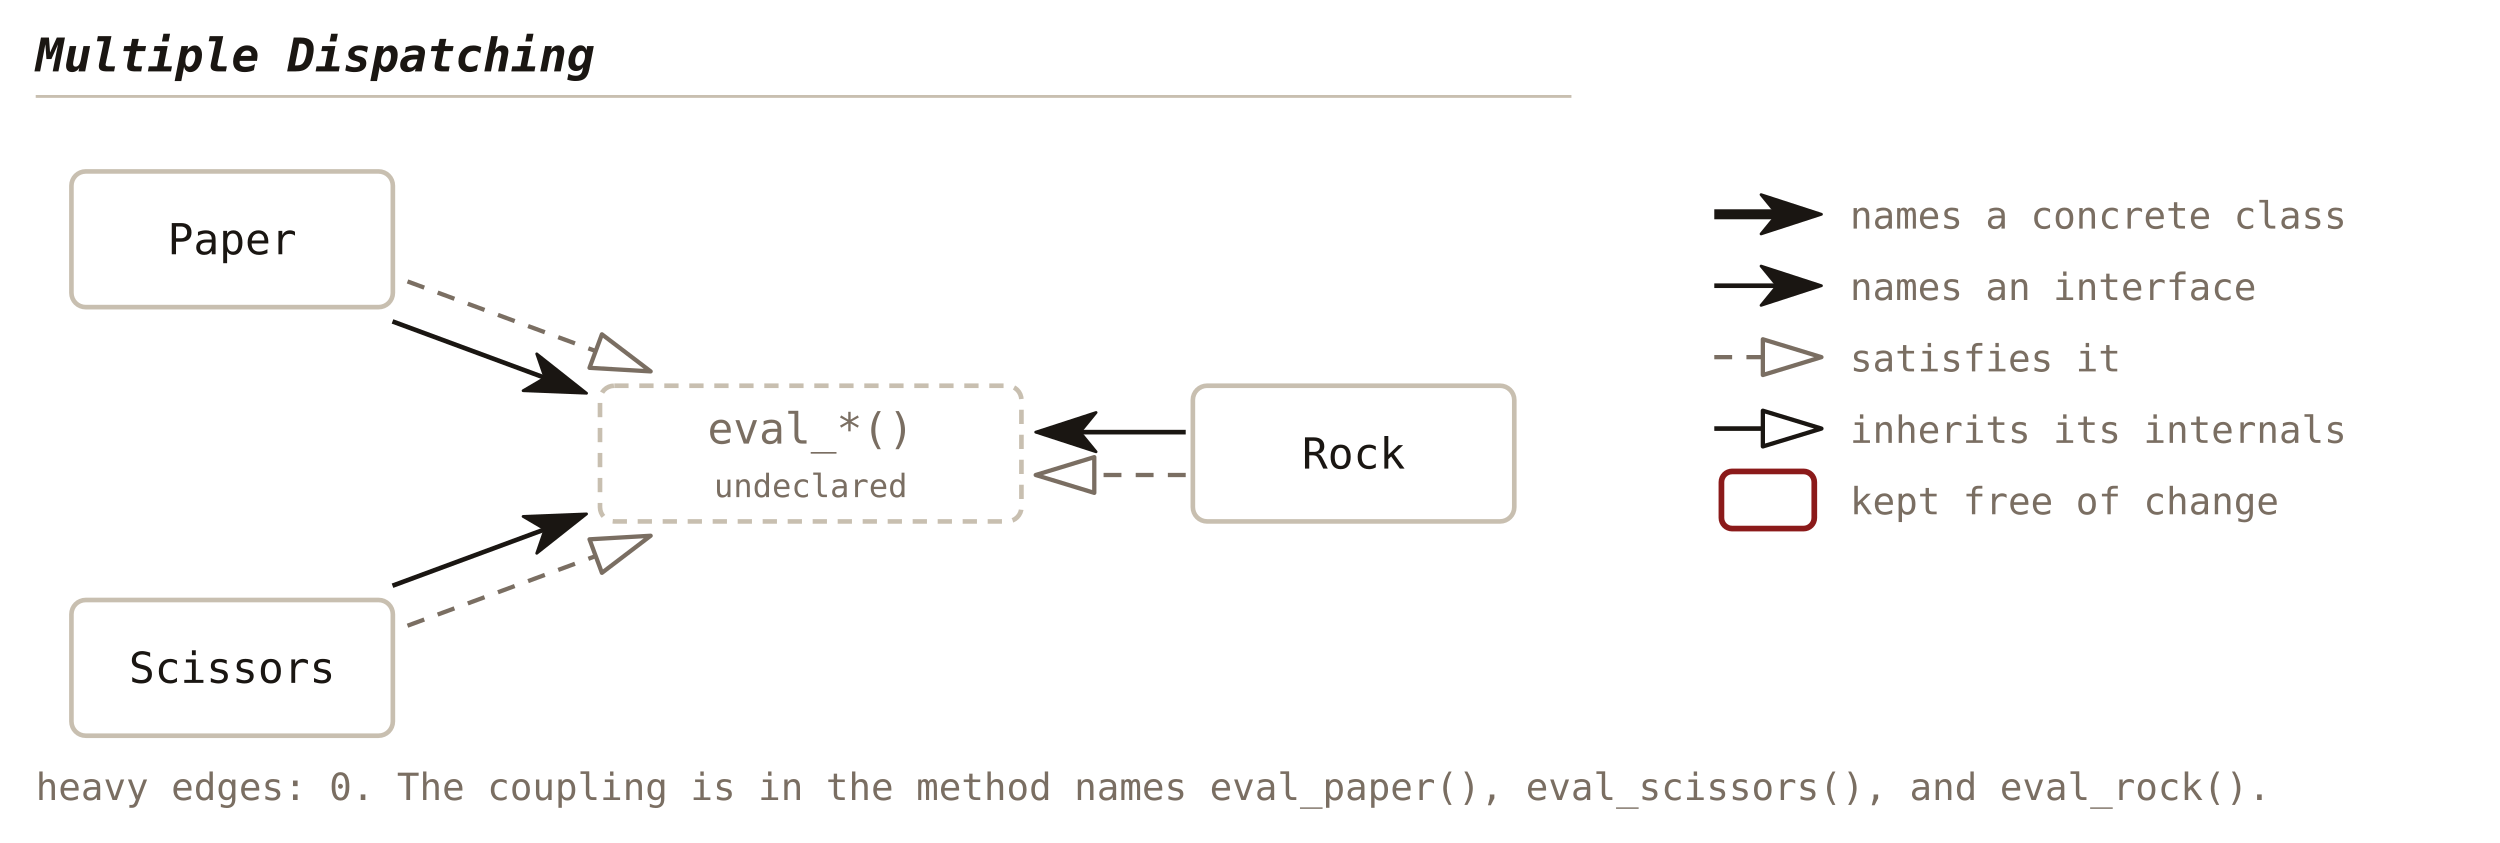
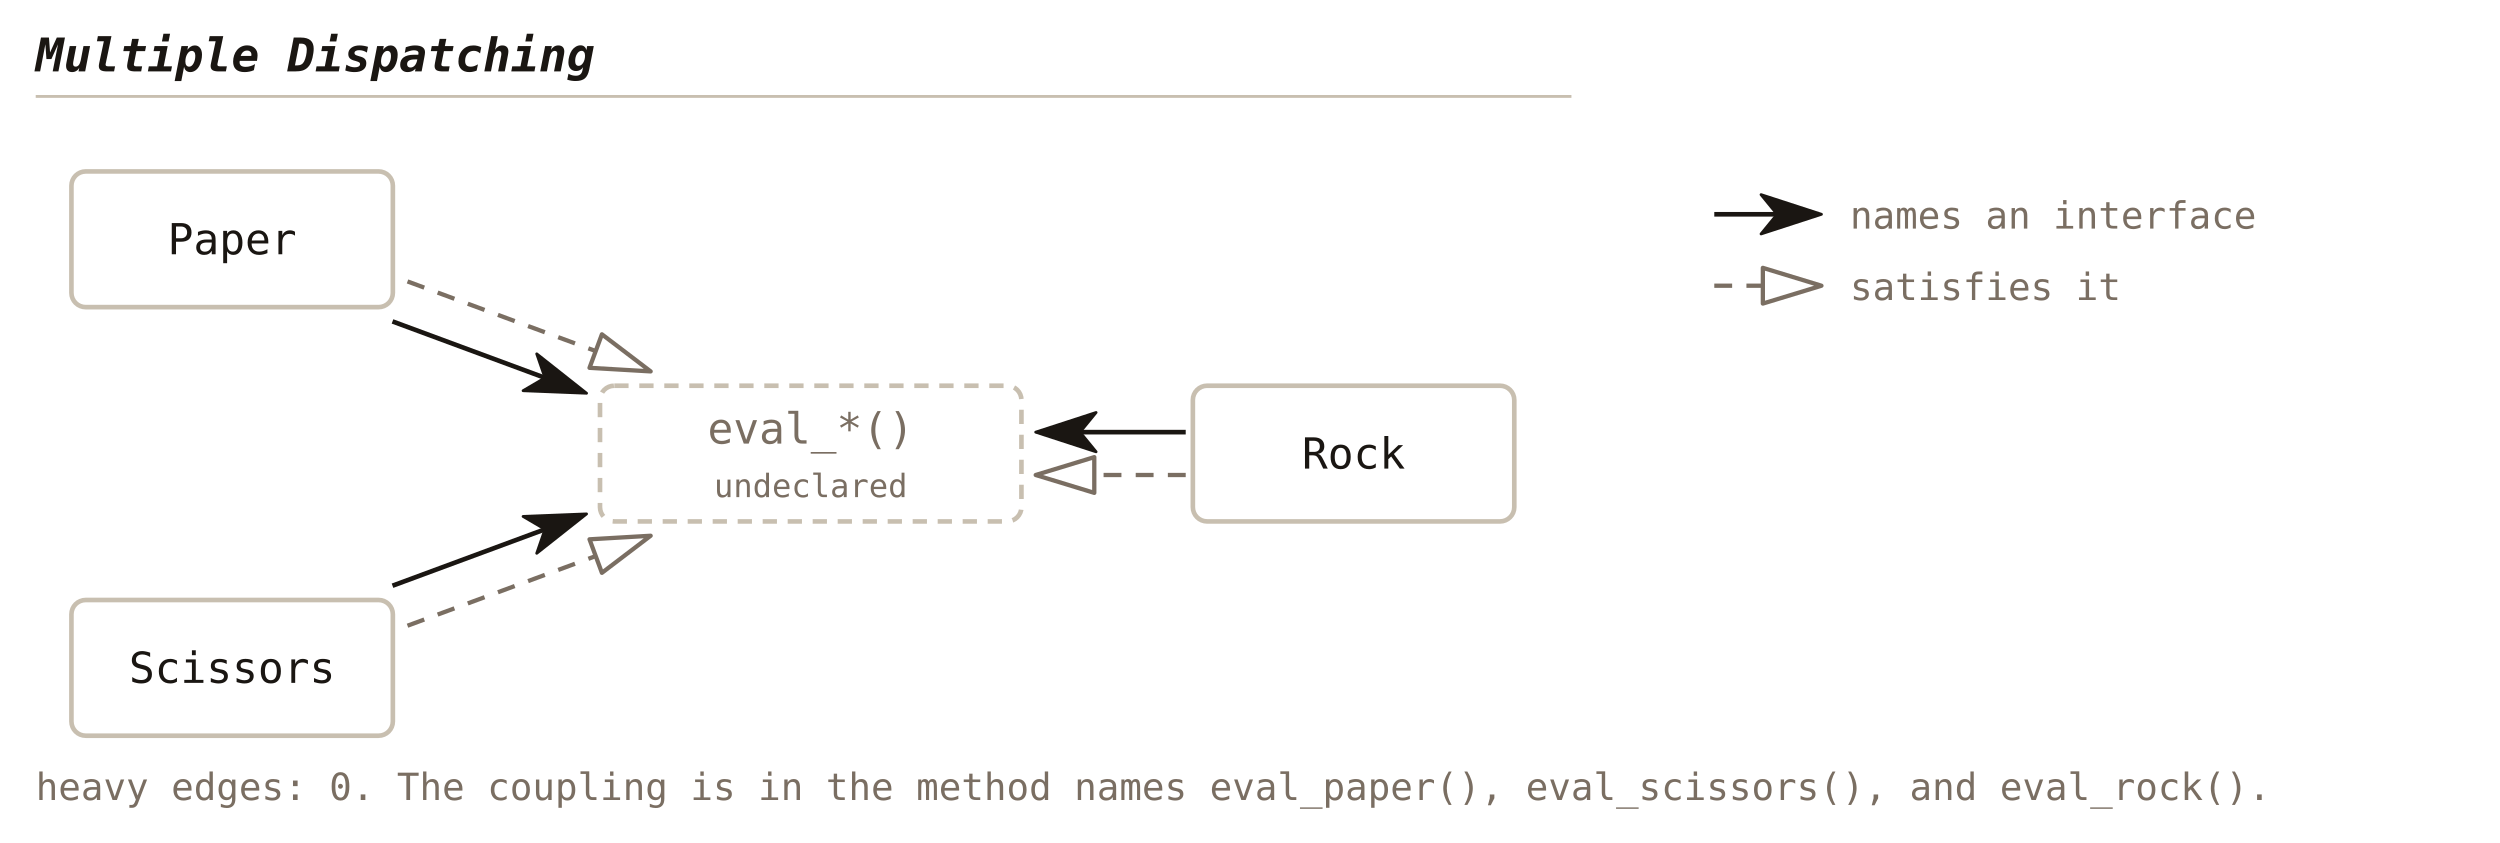
<svg xmlns="http://www.w3.org/2000/svg" viewBox="0 0 700 236" font-family="'JetBrains Mono', Consolas, monospace">
  <defs>
    <marker id="c32-solid" viewBox="0 0 18 12" refX="5" refY="6" markerWidth="18" markerHeight="12" orient="auto" markerUnits="userSpaceOnUse">
      <path d="M0.5,0.5 L17.4,6 L0.5,11.5 L5,6 Z" fill="#1a1612" stroke="#1a1612" stroke-width="0.8" stroke-linejoin="round" />
    </marker>
    <marker id="c32-hollow" viewBox="0 0 18 12" refX="1" refY="6" markerWidth="18" markerHeight="12" orient="auto" markerUnits="userSpaceOnUse">
      <path d="M1,1 L17.4,6 L1,11 Z" fill="none" stroke="#1a1612" stroke-width="1.2" stroke-linejoin="round" />
    </marker>
    <marker id="c32-hollow-muted" viewBox="0 0 18 12" refX="1" refY="6" markerWidth="18" markerHeight="12" orient="auto" markerUnits="userSpaceOnUse">
      <path d="M1,1 L17.4,6 L1,11 Z" fill="none" stroke="#7a6e62" stroke-width="1.2" stroke-linejoin="round" />
    </marker>
  </defs>
  <text x="10" y="20" font-size="13" font-weight="bold" font-style="italic" fill="#1a1612" text-anchor="start">Multiple Dispatching</text>
  <line x1="10" y1="27" x2="440" y2="27" stroke="#c8bfb0" stroke-width="0.8" />
  <rect x="20" y="48" width="90" height="38" fill="none" stroke="#c8bfb0" stroke-width="1.3" rx="4" />
  <text x="65.0" y="71.2" font-size="12" fill="#1a1612" text-anchor="middle">Paper</text>
  <rect x="20" y="168" width="90" height="38" fill="none" stroke="#c8bfb0" stroke-width="1.3" rx="4" />
  <text x="65.0" y="191.2" font-size="12" fill="#1a1612" text-anchor="middle">Scissors</text>
  <rect x="334" y="108" width="90" height="38" fill="none" stroke="#c8bfb0" stroke-width="1.3" rx="4" />
  <text x="379.0" y="131.2" font-size="12" fill="#1a1612" text-anchor="middle">Rock</text>
  <rect x="168" y="108" width="118" height="38" fill="none" stroke="#c8bfb0" stroke-width="1.3" rx="4" stroke-dasharray="4,3" />
  <text x="227.0" y="124.2" font-size="12" fill="#7a6e62" text-anchor="middle">eval_*()</text>
  <text x="227.0" y="139.2" font-size="9" fill="#7a6e62" text-anchor="middle">undeclared</text>
  <line x1="109.9" y1="90.0" x2="152.6" y2="105.8" stroke="#1a1612" stroke-width="1.3" marker-end="url(#c32-solid)" />
  <line x1="114.1" y1="78.8" x2="166.8" y2="98.3" stroke="#7a6e62" stroke-width="1.2" stroke-dasharray="5,4" marker-end="url(#c32-hollow-muted)" />
  <line x1="109.9" y1="164.0" x2="152.6" y2="148.2" stroke="#1a1612" stroke-width="1.3" marker-end="url(#c32-solid)" />
  <line x1="114.1" y1="175.2" x2="166.8" y2="155.7" stroke="#7a6e62" stroke-width="1.2" stroke-dasharray="5,4" marker-end="url(#c32-hollow-muted)" />
  <line x1="332.0" y1="121.0" x2="302.4" y2="121.0" stroke="#1a1612" stroke-width="1.3" marker-end="url(#c32-solid)" />
  <line x1="332.0" y1="133.0" x2="306.4" y2="133.0" stroke="#7a6e62" stroke-width="1.2" stroke-dasharray="5,4" marker-end="url(#c32-hollow-muted)" />
  <text x="10" y="224" font-size="10.5" fill="#7a6e62" text-anchor="start">heavy edges: 0. The coupling is in the method names eval_paper(), eval_scissors(), and eval_rock().</text>
-   <line x1="480" y1="60" x2="497.6" y2="60" stroke="#1a1612" stroke-width="2.8" marker-end="url(#c32-solid)" />
-   <text x="518" y="64" font-size="10.5" fill="#7a6e62" text-anchor="start">names a concrete class</text>
-   <line x1="480" y1="80" x2="497.6" y2="80" stroke="#1a1612" stroke-width="1.3" marker-end="url(#c32-solid)" />
-   <text x="518" y="84" font-size="10.5" fill="#7a6e62" text-anchor="start">names an interface</text>
-   <line x1="480" y1="100" x2="493.6" y2="100" stroke="#7a6e62" stroke-width="1.2" stroke-dasharray="5,4" marker-end="url(#c32-hollow-muted)" />
-   <text x="518" y="104" font-size="10.5" fill="#7a6e62" text-anchor="start">satisfies it</text>
-   <line x1="480" y1="120" x2="493.6" y2="120" stroke="#1a1612" stroke-width="1.3" marker-end="url(#c32-hollow)" />
-   <text x="518" y="124" font-size="10.5" fill="#7a6e62" text-anchor="start">inherits its internals</text>
-   <rect x="482" y="132" width="26" height="16" fill="none" stroke="#8b1a1a" stroke-width="1.6" rx="3" />
-   <text x="518" y="144" font-size="10.5" fill="#7a6e62" text-anchor="start">kept free of change</text>
+   <line class="legend" x1="480" y1="60" x2="497.6" y2="60" stroke="#1a1612" stroke-width="1.3" marker-end="url(#c32-solid)" />
+   <text x="518" y="64" font-size="10.5" fill="#7a6e62" text-anchor="start">names an interface</text>
+   <line class="legend" x1="480" y1="80" x2="493.6" y2="80" stroke="#7a6e62" stroke-width="1.2" stroke-dasharray="5,4" marker-end="url(#c32-hollow-muted)" />
+   <text x="518" y="84" font-size="10.5" fill="#7a6e62" text-anchor="start">satisfies it</text>
</svg>
